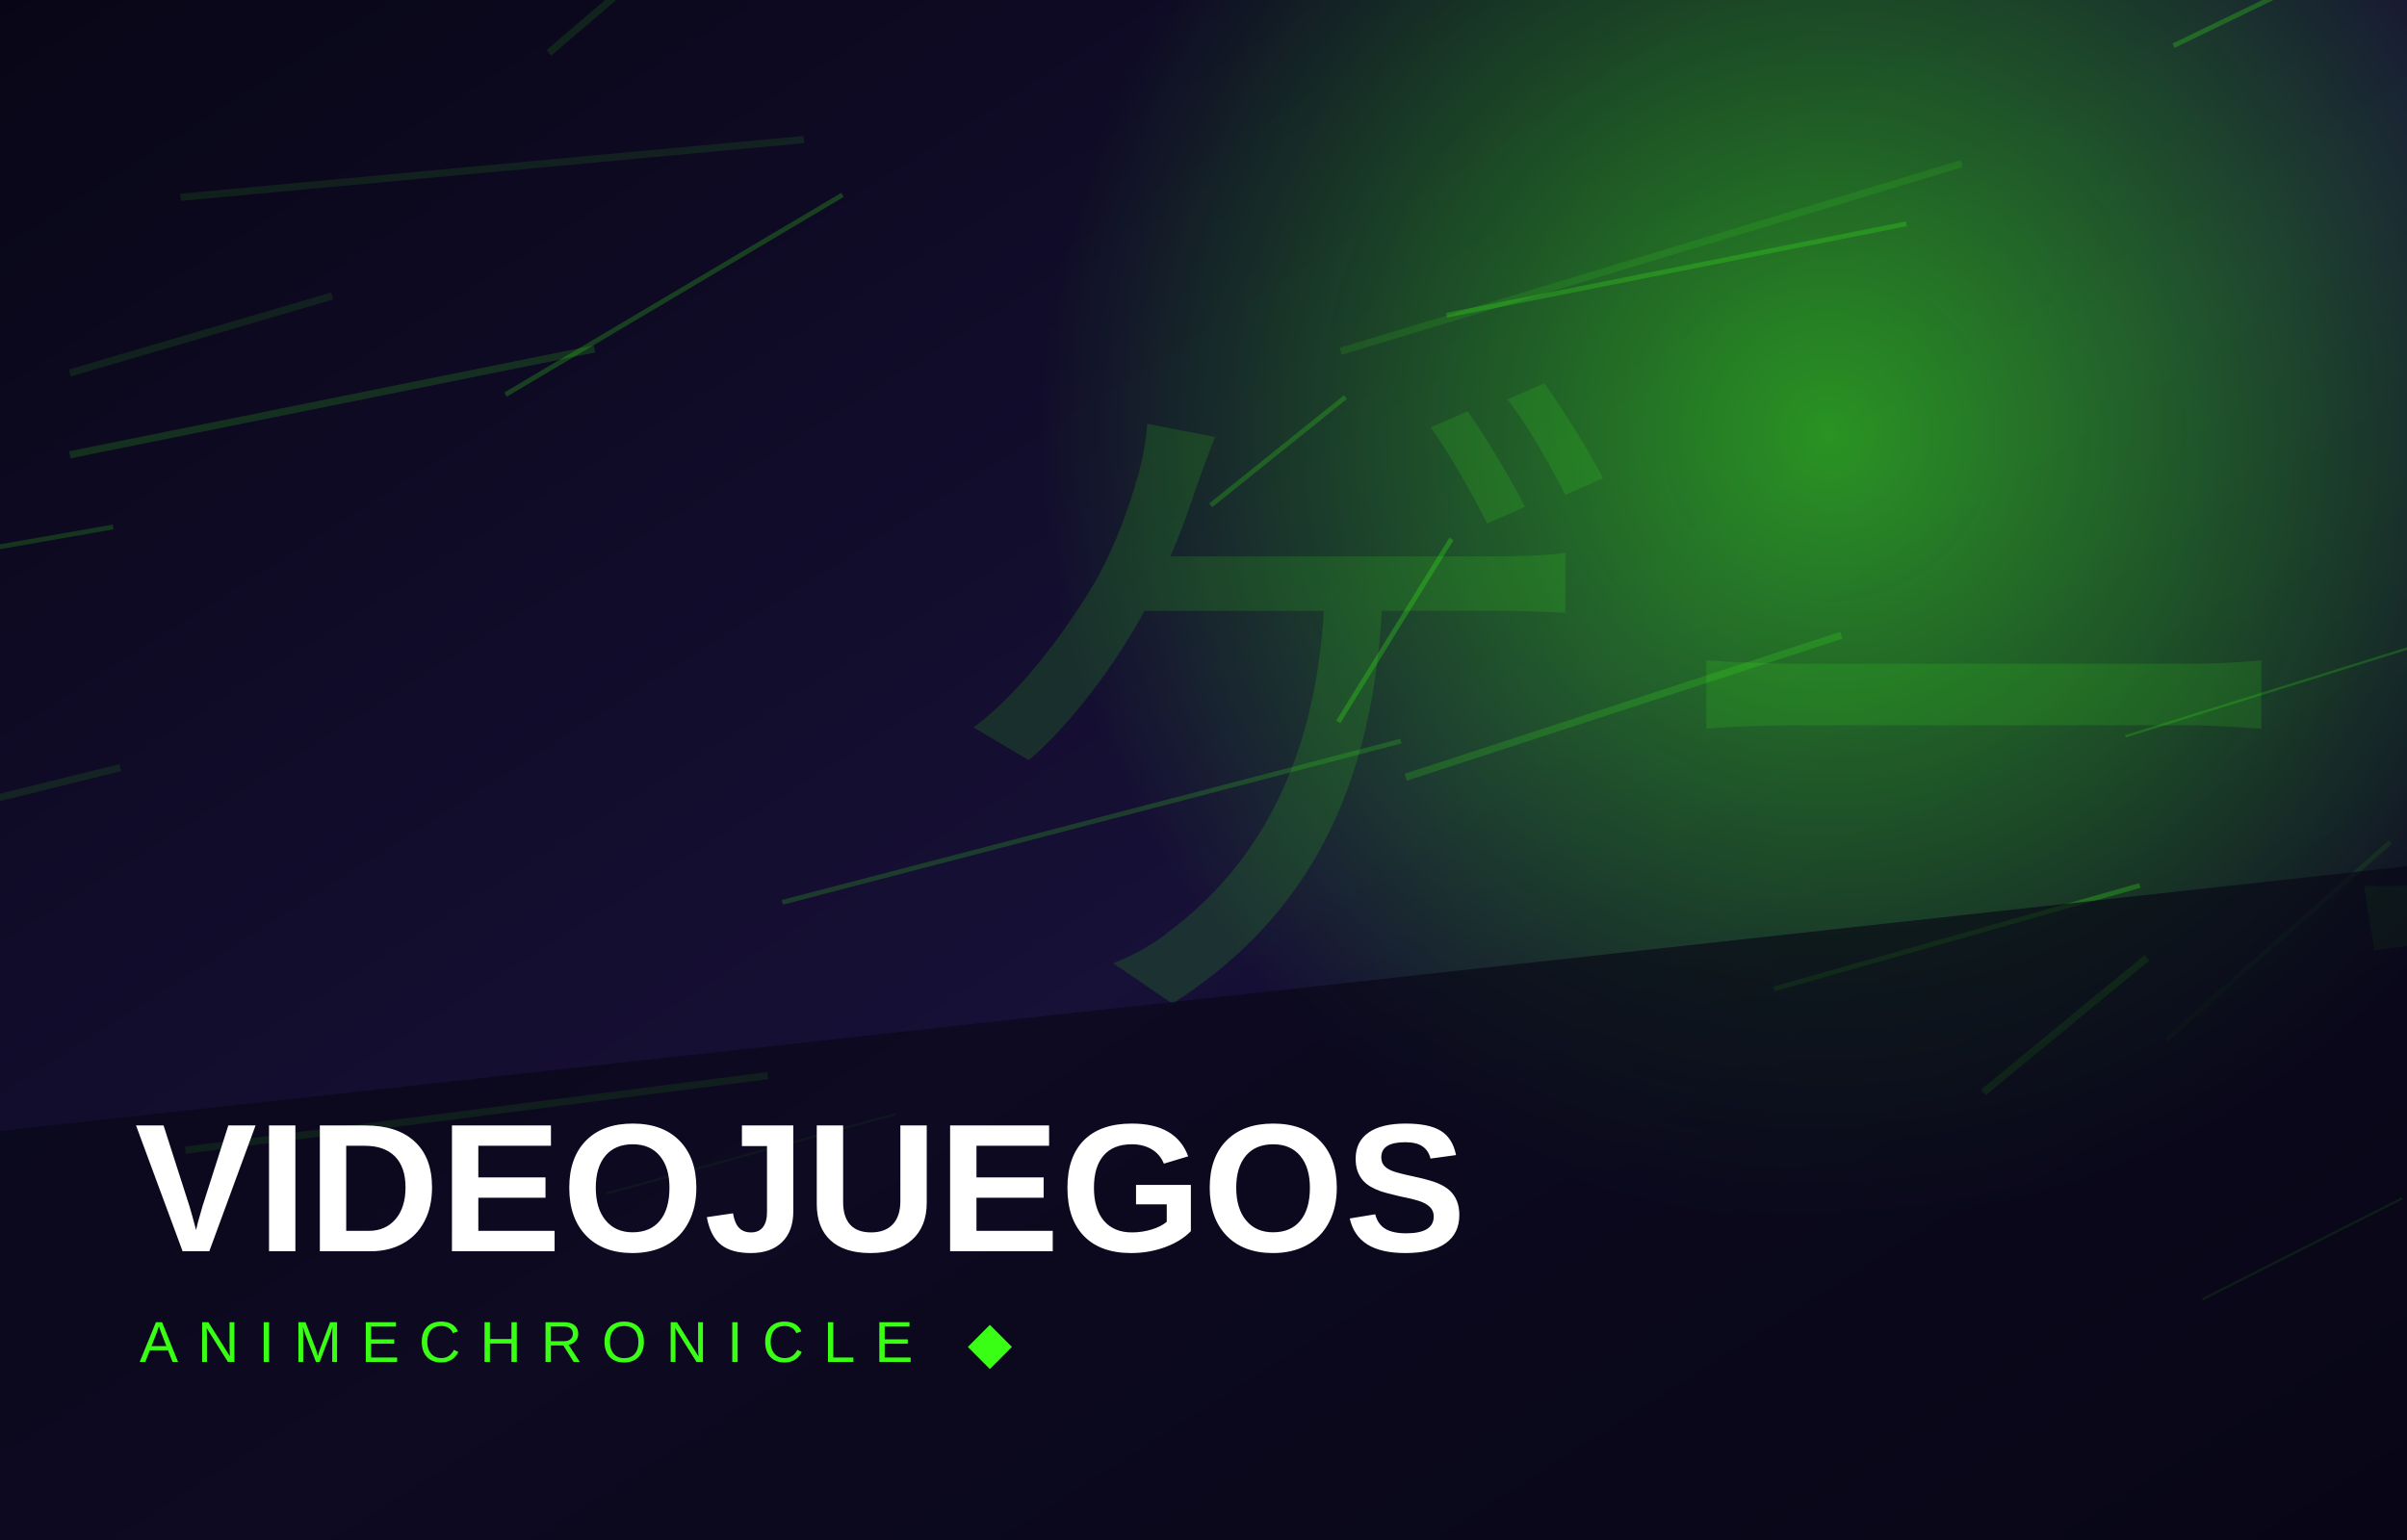
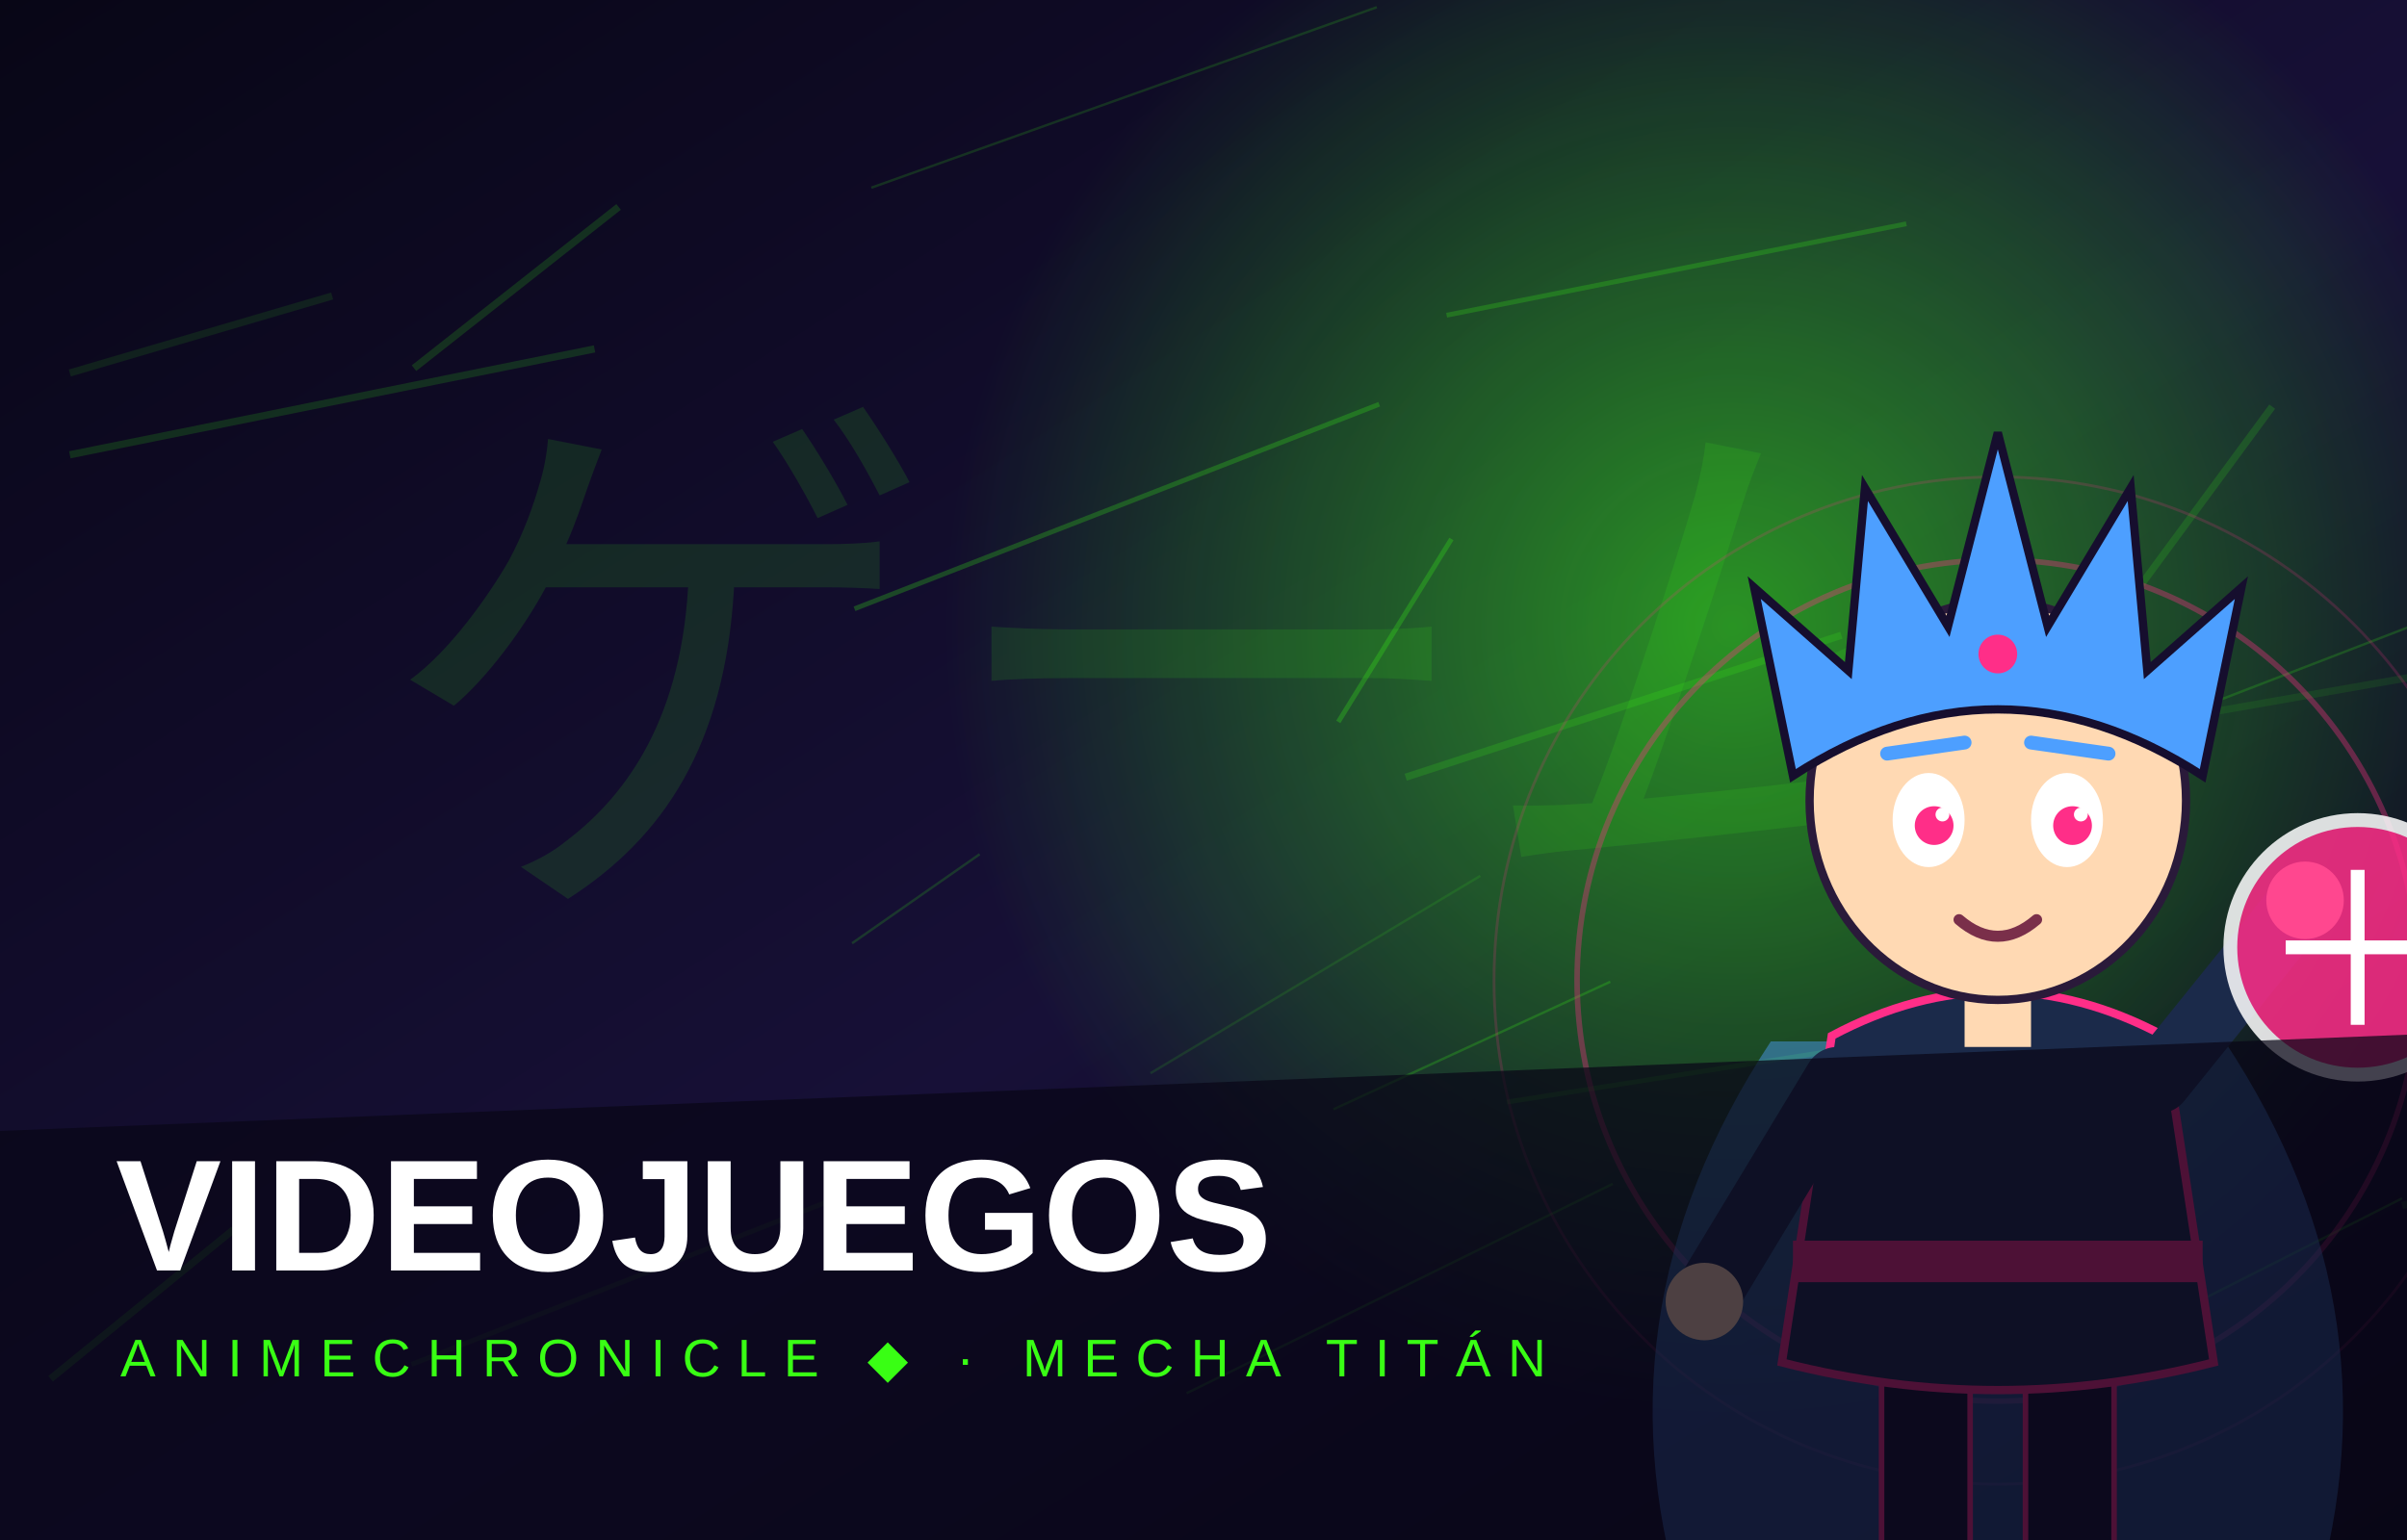
<svg xmlns="http://www.w3.org/2000/svg" width="1000" height="640" viewBox="0 0 1000 640">
  <defs>
    <linearGradient id="f" x1="0" y1="0" x2="1" y2="1">
      <stop offset="0" stop-color="#080616" />
      <stop offset=".55" stop-color="#171037" />
      <stop offset="1" stop-color="#080616" />
    </linearGradient>
    <radialGradient id="g">
      <stop offset="0" stop-color="#39ff14" stop-opacity=".55" />
      <stop offset="1" stop-color="#39ff14" stop-opacity="0" />
    </radialGradient>
  </defs>
  <rect width="1000" height="640" fill="url(#f)" />
-   <circle cx="760" cy="180" r="330" fill="url(#g)" />
+   <circle cx="720" cy="260" r="330" fill="url(#g)" />
+   <path d="M478 446 l137 -82" stroke="#39ff14" stroke-width="1" opacity="0.12" />
+   <path d="M998 501 l140 -36" stroke="#39ff14" stroke-width="3" opacity="0.14" />
+   <path d="M362 78 l210 -75" stroke="#39ff14" stroke-width="1" opacity="0.16" />
+   <path d="M880 256 l64 -87" stroke="#39ff14" stroke-width="3" opacity="0.15" />
+   <path d="M554 461 l115 -53" stroke="#39ff14" stroke-width="1" opacity="0.22" />
+   <path d="M493 579 l177 -87" stroke="#39ff14" stroke-width="1" opacity="0.2" />
+   <path d="M841 360 l55 -57" stroke="#39ff14" stroke-width="3" opacity="0.21" />
+   <path d="M172 153 l85 -67" stroke="#39ff14" stroke-width="3" opacity="0.16" />
+   <path d="M21 573 l76 -62" stroke="#39ff14" stroke-width="3" opacity="0.21" />
+   <path d="M1023 430 l182 -58" stroke="#39ff14" stroke-width="3" opacity="0.11" />
+   <path d="M787 319 l240 -42" stroke="#39ff14" stroke-width="3" opacity="0.09" />
+   <path d="M171 567 l179 -70" stroke="#39ff14" stroke-width="2" opacity="0.1" />
+   <path d="M354 392 l53 -37" stroke="#39ff14" stroke-width="1" opacity="0.17" />
+   <path d="M355 253 l218 -85" stroke="#39ff14" stroke-width="2" opacity="0.24" />
+   <path d="M626 458 l178 -28" stroke="#39ff14" stroke-width="2" opacity="0.17" />
  <path d="M29 155 l109 -32" stroke="#39ff14" stroke-width="3" opacity="0.1" />
-   <path d="M29 189 l218 -44" stroke="#39ff14" stroke-width="3" opacity="0.16" />
-   <path d="M601 131 l191 -38" stroke="#39ff14" stroke-width="2" opacity="0.24" />
-   <path d="M915 540 l83 -42" stroke="#39ff14" stroke-width="1" opacity="0.25" />
-   <path d="M556 300 l47 -76" stroke="#39ff14" stroke-width="2" opacity="0.27" />
-   <path d="M584 323 l181 -59" stroke="#39ff14" stroke-width="3" opacity="0.18" />
-   <path d="M883 306 l260 -81" stroke="#39ff14" stroke-width="1" opacity="0.2" />
-   <path d="M1098 2 l67 -49" stroke="#39ff14" stroke-width="2" opacity="0.11" />
-   <path d="M1080 471 l90 -44" stroke="#39ff14" stroke-width="3" opacity="0.12" />
-   <path d="M824 454 l68 -56" stroke="#39ff14" stroke-width="3" opacity="0.26" />
-   <path d="M77 478 l242 -31" stroke="#39ff14" stroke-width="3" opacity="0.26" />
-   <path d="M-148 368 l198 -49" stroke="#39ff14" stroke-width="3" opacity="0.1" />
-   <path d="M903 19 l126 -61" stroke="#39ff14" stroke-width="2" opacity="0.25" />
-   <path d="M75 82 l259 -24" stroke="#39ff14" stroke-width="3" opacity="0.1" />
-   <path d="M503 210 l56 -45" stroke="#39ff14" stroke-width="2" opacity="0.22" />
-   <path d="M252 496 l120 -33" stroke="#39ff14" stroke-width="1" opacity="0.16" />
-   <path d="M210 164 l140 -83" stroke="#39ff14" stroke-width="2" opacity="0.22" />
-   <path d="M900 432 l93 -82" stroke="#39ff14" stroke-width="2" opacity="0.08" />
-   <path d="M737 411 l152 -43" stroke="#39ff14" stroke-width="2" opacity="0.26" />
-   <path d="M325 375 l257 -67" stroke="#39ff14" stroke-width="2" opacity="0.19" />
-   <path d="M1021 411 l97 -20" stroke="#39ff14" stroke-width="1" opacity="0.13" />
-   <path d="M557 146 l258 -78" stroke="#39ff14" stroke-width="3" opacity="0.12" />
-   <path d="M228 22 l83 -71" stroke="#39ff14" stroke-width="3" opacity="0.11" />
-   <path d="M-144 142 l68 -41" stroke="#39ff14" stroke-width="2" opacity="0.18" />
-   <path d="M-78 22 l143 -77" stroke="#39ff14" stroke-width="2" opacity="0.16" />
-   <path d="M-96 244 l143 -25" stroke="#39ff14" stroke-width="2" opacity="0.18" />
-   <text x="820" y="400" font-size="290" fill="#39ff14" opacity=".14" text-anchor="middle" font-family="sans-serif">ゲーム</text>
-   <path d="M0 470 L1000 360 L1000 640 L0 640Z" fill="#080616" opacity=".65" />
-   <text x="56" y="520" font-size="76" font-weight="900" fill="#fff" font-family="Arial,sans-serif">VIDEOJUEGOS</text>
-   <text x="58" y="566" font-size="24" letter-spacing="8" fill="#39ff14" font-family="Arial,sans-serif">ANIMECHRONICLE ◆</text>
+   <path d="M29 189 l218 -44" stroke="#39ff14" stroke-width="3" opacity="0.15" />
+   <path d="M601 131 l191 -38" stroke="#39ff14" stroke-width="2" opacity="0.22" />
+   <path d="M915 540 l83 -42" stroke="#39ff14" stroke-width="1" opacity="0.24" />
+   <path d="M556 300 l47 -76" stroke="#39ff14" stroke-width="2" opacity="0.25" />
+   <path d="M584 323 l181 -59" stroke="#39ff14" stroke-width="3" opacity="0.17" />
+   <path d="M883 306 l210 -81" stroke="#39ff14" stroke-width="1" opacity="0.19" />
+   <text x="500" y="360" font-size="230" fill="#39ff14" opacity=".12" text-anchor="middle" font-family="sans-serif">ゲーム</text>
+   <g transform="translate(600,120) scale(1.15)">
+     <g transform="scale(1.0)">
+       <circle cx="200" cy="250" r="152" fill="none" stroke="#ff2e88" stroke-width="2" opacity=".35" />
+       <circle cx="200" cy="250" r="182" fill="none" stroke="#ff2e88" stroke-width="1" opacity=".18" />
+       <path d="M118 272 Q52 372 88 482 L312 482 Q348 372 282 272Z" fill="#4d9fff" opacity=".45" />
+       <rect x="158" y="382" width="32" height="98" rx="10" fill="#15122f" stroke="#ff2e88" stroke-width="2" />
+       <rect x="210" y="382" width="32" height="98" rx="10" fill="#15122f" stroke="#ff2e88" stroke-width="2" />
+       <rect x="146" y="462" width="56" height="22" rx="7" fill="#ff2e88" />
+       <rect x="198" y="462" width="56" height="22" rx="7" fill="#ff2e88" />
+       <path d="M140 270 Q200 238 260 270 L278 388 Q200 408 122 388Z" fill="#1b2a4a" stroke="#ff2e88" stroke-width="3" />
+       <rect x="126" y="344" width="148" height="15" fill="#ff2e88" />
+       <path d="M142 286 L96 362" stroke="#1b2a4a" stroke-width="24" stroke-linecap="round" />
+       <path d="M258 286 L308 224" stroke="#1b2a4a" stroke-width="24" stroke-linecap="round" />
+       <circle cx="94" cy="366" r="14" fill="#ffd9b3" />
+       <circle cx="311" cy="221" r="14" fill="#ffd9b3" />
+       <rect x="188" y="248" width="24" height="26" fill="#ffd9b3" />
+       <ellipse cx="200" cy="185" rx="68" ry="72" fill="#ffd9b3" stroke="#2a1a3a" stroke-width="3" />
+       <path d="M126 176 L112 108 L146 138 L152 72 L182 122 L200 52 L218 122 L248 72 L254 138 L288 108 L274 176 Q200 128 126 176Z" fill="#4d9fff" stroke="#160e2e" stroke-width="3" />
+       <ellipse cx="175" cy="192" rx="13" ry="17" fill="#fff" />
+       <ellipse cx="225" cy="192" rx="13" ry="17" fill="#fff" />
+       <circle cx="177" cy="194" r="7" fill="#ff2e88" />
+       <circle cx="227" cy="194" r="7" fill="#ff2e88" />
+       <circle cx="180" cy="190" r="2.5" fill="#fff" />
+       <circle cx="230" cy="190" r="2.5" fill="#fff" />
+       <path d="M160 168 L188 164 M212 164 L240 168" stroke="#4d9fff" stroke-width="5" stroke-linecap="round" />
+       <path d="M186 228 Q200 240 214 228" fill="none" stroke="#7a2f4a" stroke-width="4" stroke-linecap="round" />
+       <circle cx="200" cy="132" r="7" fill="#ff2e88" />
+       <circle cx="330" cy="238" r="46" fill="#ff2e88" opacity=".85" stroke="#fff" stroke-width="5" />
+       <path d="M330 210 L330 266 M304 238 L356 238" stroke="#fff" stroke-width="5" />
+     </g>
+   </g>
+   <path d="M0 470 L1000 430 L1000 640 L0 640Z" fill="#080616" opacity=".72" />
+   <text x="48" y="528" font-size="66" font-weight="900" fill="#fff" font-family="Arial,sans-serif">VIDEOJUEGOS</text>
+   <text x="50" y="572" font-size="22" letter-spacing="7" fill="#39ff14" font-family="Arial,sans-serif">ANIMECHRONICLE ◆ · MECHA TITÁN</text>
</svg>
